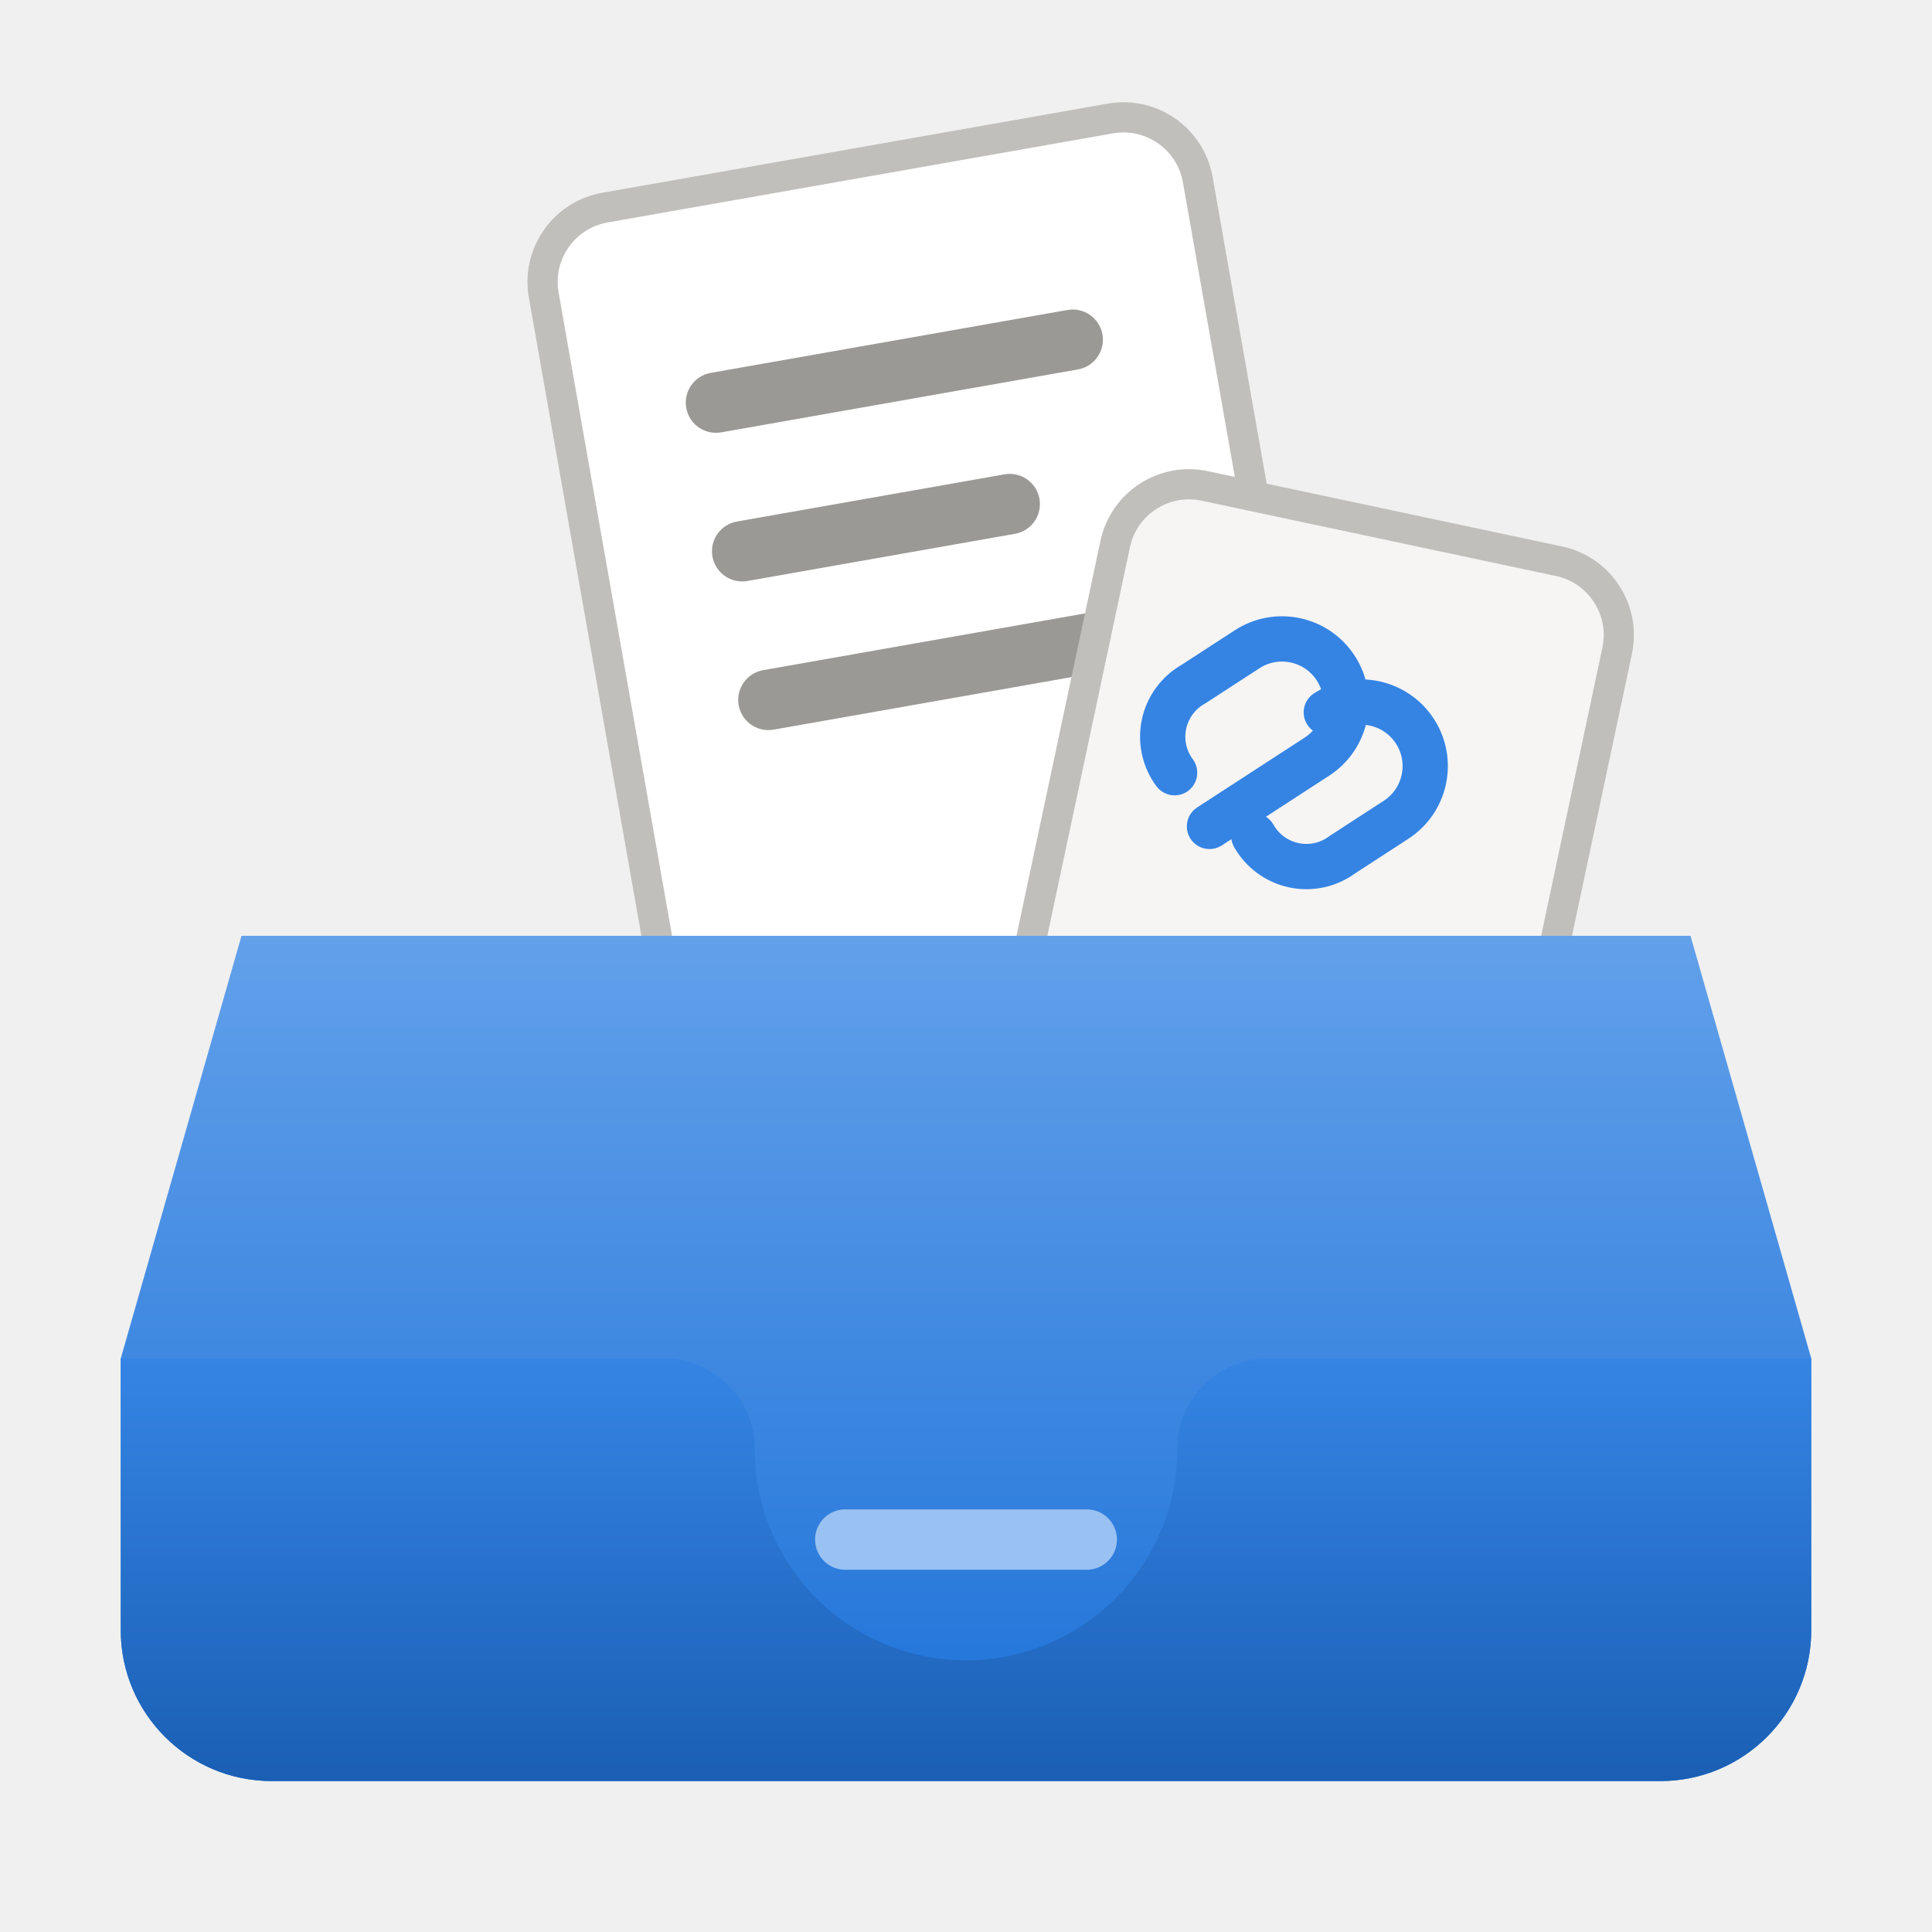
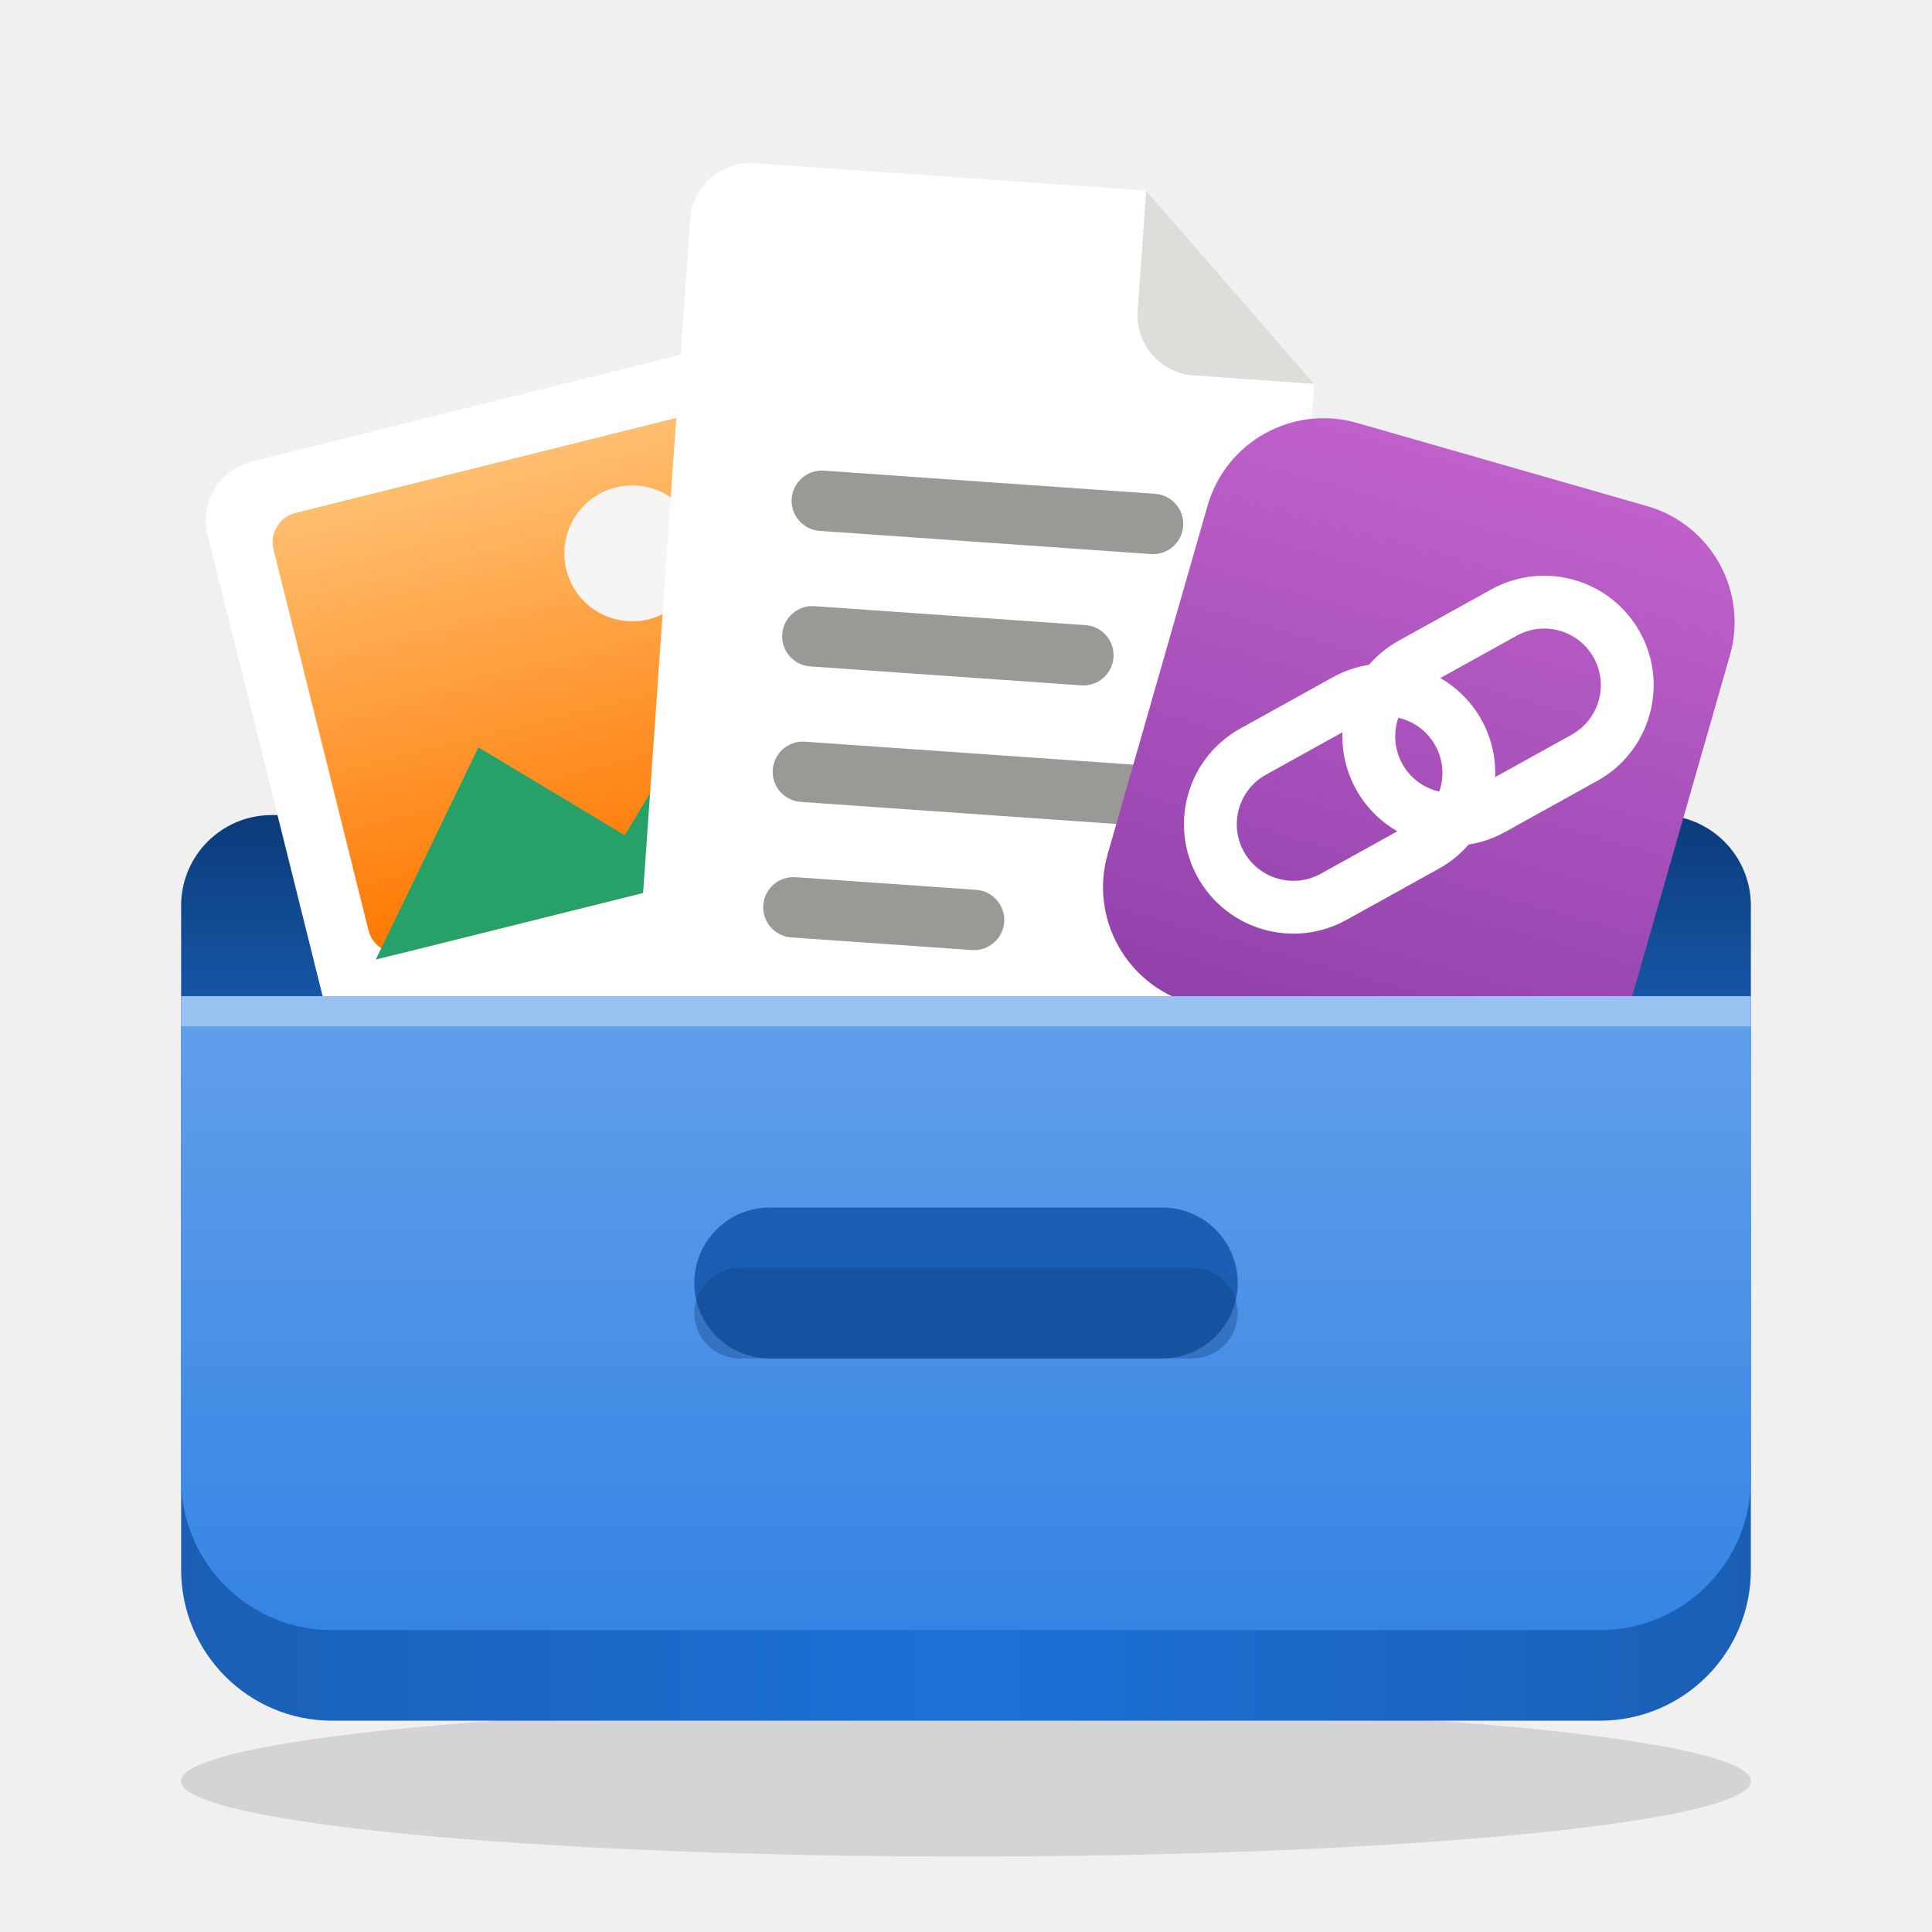
<svg xmlns="http://www.w3.org/2000/svg" width="128" height="128" viewBox="0 0 128 128">
  <defs>
-     <linearGradient id="tray" x1="0" y1="0" x2="0" y2="1">
+     <linearGradient id="front" x1="0" y1="0" x2="0" y2="1">
      <stop offset="0" stop-color="#62a0ea" />
-       <stop offset="1" stop-color="#1c71d8" />
+       <stop offset="1" stop-color="#3584e4" />
    </linearGradient>
-     <linearGradient id="front" x1="0" y1="0" x2="0" y2="1">
-       <stop offset="0" stop-color="#3584e4" />
+     <linearGradient id="chin" x1="0" y1="0" x2="1" y2="0">
+       <stop offset="0" stop-color="#1a5fb4" />
+       <stop offset="0.5" stop-color="#1c71d8" />
      <stop offset="1" stop-color="#1a5fb4" />
    </linearGradient>
+     <linearGradient id="inside" x1="0" y1="0" x2="0" y2="1">
+       <stop offset="0" stop-color="#0b3b7a" />
+       <stop offset="1" stop-color="#1a5fb4" />
+     </linearGradient>
+     <linearGradient id="sky" x1="0" y1="0" x2="0" y2="1">
+       <stop offset="0" stop-color="#ffbe6f" />
+       <stop offset="1" stop-color="#ff7800" />
+     </linearGradient>
+     <linearGradient id="link" x1="0" y1="0" x2="0" y2="1">
+       <stop offset="0" stop-color="#c061cb" />
+       <stop offset="1" stop-color="#9141ac" />
+     </linearGradient>
  </defs>
-   <g transform="rotate(-10 64 40)">
-     <rect x="40" y="10" width="44" height="56" rx="5" fill="#ffffff" stroke="#c0bfbc" stroke-width="2" />
-     <rect x="48" y="22" width="28" height="4" rx="2" fill="#9a9996" />
-     <rect x="48" y="32" width="22" height="4" rx="2" fill="#9a9996" />
-     <rect x="48" y="42" width="26" height="4" rx="2" fill="#9a9996" />
+   <ellipse cx="64" cy="118" rx="52" ry="5" fill="#000" opacity="0.12" />
+   <path d="M18 54 h92 a6 6 0 0 1 6 6 v10 H12 V60 a6 6 0 0 1 6 -6 z" fill="url(#inside)" />
+   <g transform="rotate(-14 38 50)">
+     <rect x="18" y="26" width="40" height="48" rx="4" fill="#fff" />
+     <rect x="22" y="30" width="32" height="30" rx="2" fill="url(#sky)" />
+     <circle cx="45" cy="38" r="4.5" fill="#f6f5f4" />
+     <path d="M22 60 l10 -12 l8 8 l5 -5 l9 9 z" fill="#26a269" />
  </g>
-   <g transform="rotate(12 86 56)">
-     <rect x="70" y="34" width="34" height="40" rx="5" fill="#f6f5f4" stroke="#c0bfbc" stroke-width="2" />
-     <path d="M80 56 l6 -6 m-9 3 a4 4 0 0 1 0 -6 l3 -3 a4 4 0 0 1 6 6 m-3 6 a4 4 0 0 0 6 0 l3 -3 a4 4 0 0 0 -6 -6" fill="none" stroke="#3584e4" stroke-width="3" stroke-linecap="round" />
+   <g transform="rotate(4 66 40)">
+     <path d="M48 12 h26 l12 12 v50 a4 4 0 0 1 -4 4 H48 a4 4 0 0 1 -4 -4 V16 a4 4 0 0 1 4 -4 z" fill="#fff" />
+     <path d="M74 12 v8 a4 4 0 0 0 4 4 h8 z" fill="#deddda" />
+     <rect x="52" y="32" width="26" height="4" rx="2" fill="#9a9996" />
+     <rect x="52" y="41" width="22" height="4" rx="2" fill="#9a9996" />
+     <rect x="52" y="50" width="26" height="4" rx="2" fill="#9a9996" />
+     <rect x="52" y="59" width="16" height="4" rx="2" fill="#9a9996" />
  </g>
-   <path d="M16 62 h96 l8 28 v18 a10 10 0 0 1 -10 10 H18 a10 10 0 0 1 -10 -10 V90 z" fill="url(#tray)" />
-   <path d="M8 90 h36 a6 6 0 0 1 6 6 a14 14 0 0 0 28 0 a6 6 0 0 1 6 -6 h36 v18 a10 10 0 0 1 -10 10 H18 a10 10 0 0 1 -10 -10 z" fill="url(#front)" />
-   <path d="M56 102 h16" stroke="#99c1f1" stroke-width="4" stroke-linecap="round" />
+   <g transform="rotate(16 94 50)">
+     <rect x="76" y="30" width="36" height="40" rx="8" fill="url(#link)" />
+     <g fill="none" stroke="#fff" stroke-width="3.5" transform="rotate(-45 94 50)">
+       <rect x="79" y="44.5" width="18" height="11" rx="5.5" />
+       <rect x="91" y="44.5" width="18" height="11" rx="5.5" />
+     </g>
+   </g>
+   <path d="M12 70 h104 v34 a10 10 0 0 1 -10 10 H22 a10 10 0 0 1 -10 -10 z" fill="url(#chin)" />
+   <path d="M12 66 h104 v32 a10 10 0 0 1 -10 10 H22 a10 10 0 0 1 -10 -10 z" fill="url(#front)" />
+   <path d="M12 66 h104 v2 H12 z" fill="#99c1f1" />
+   <rect x="46" y="80" width="36" height="10" rx="5" fill="#1a5fb4" />
+   <rect x="46" y="84" width="36" height="6" rx="3" fill="#0b3b7a" opacity="0.35" />
</svg>
